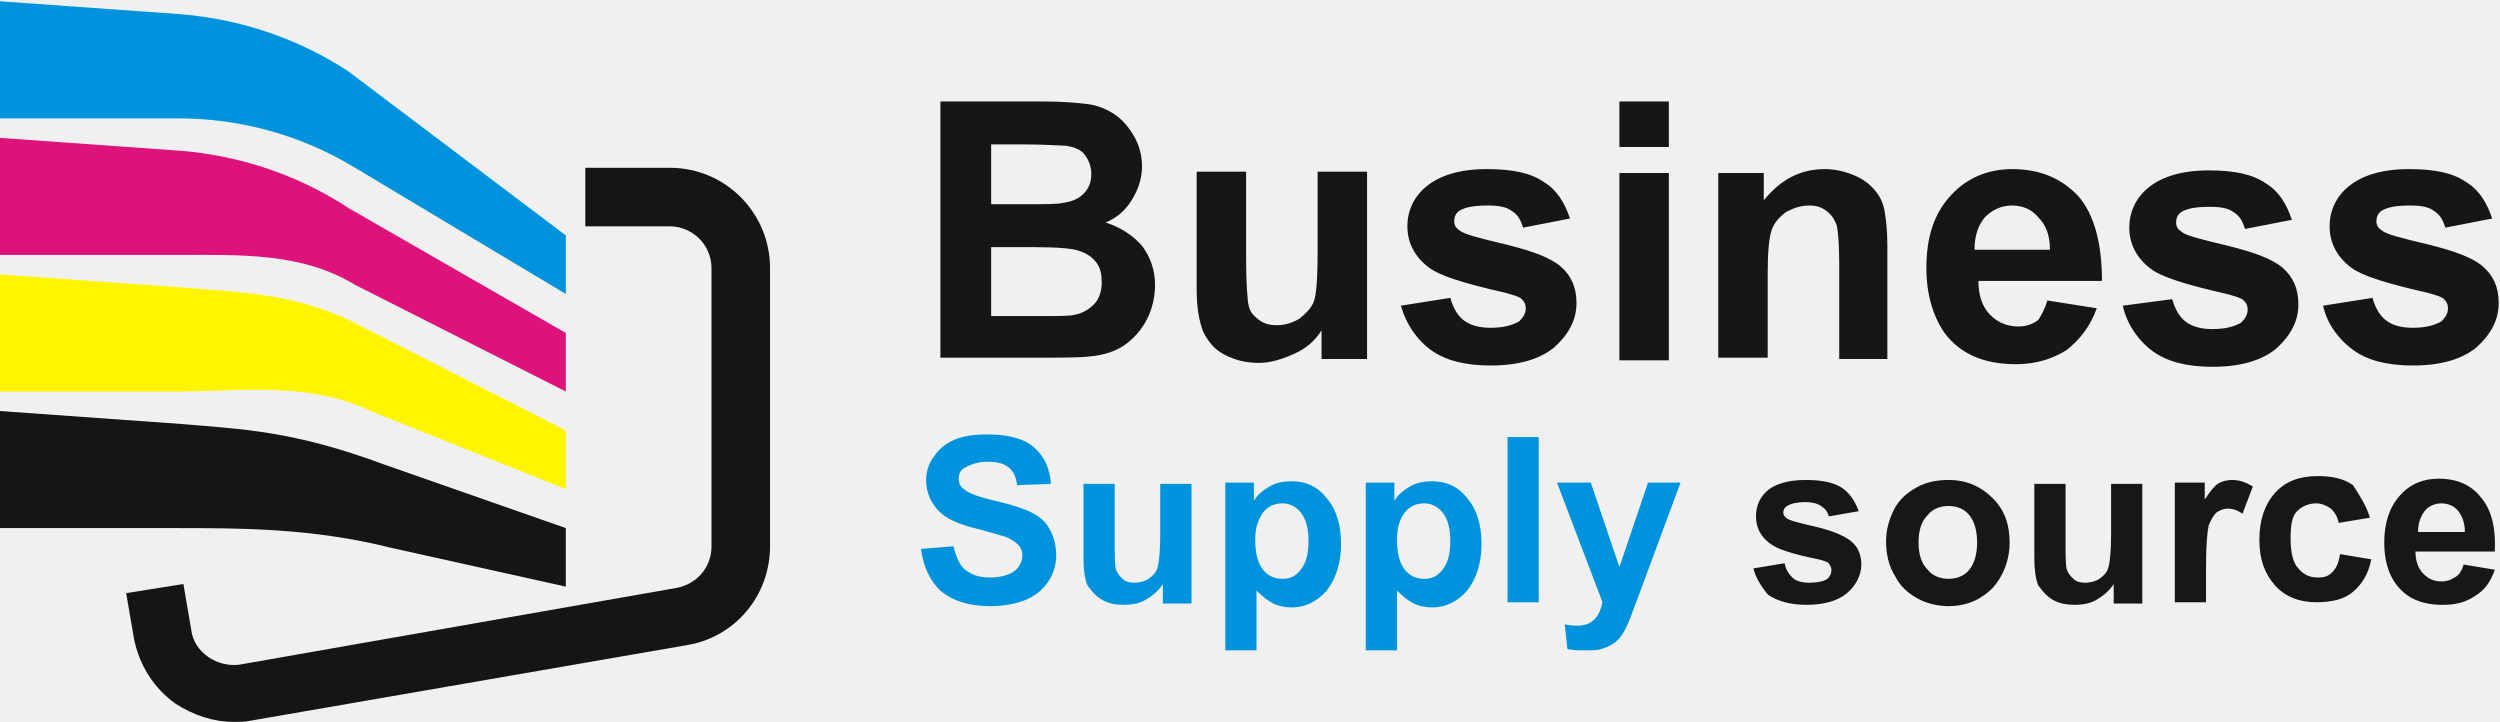
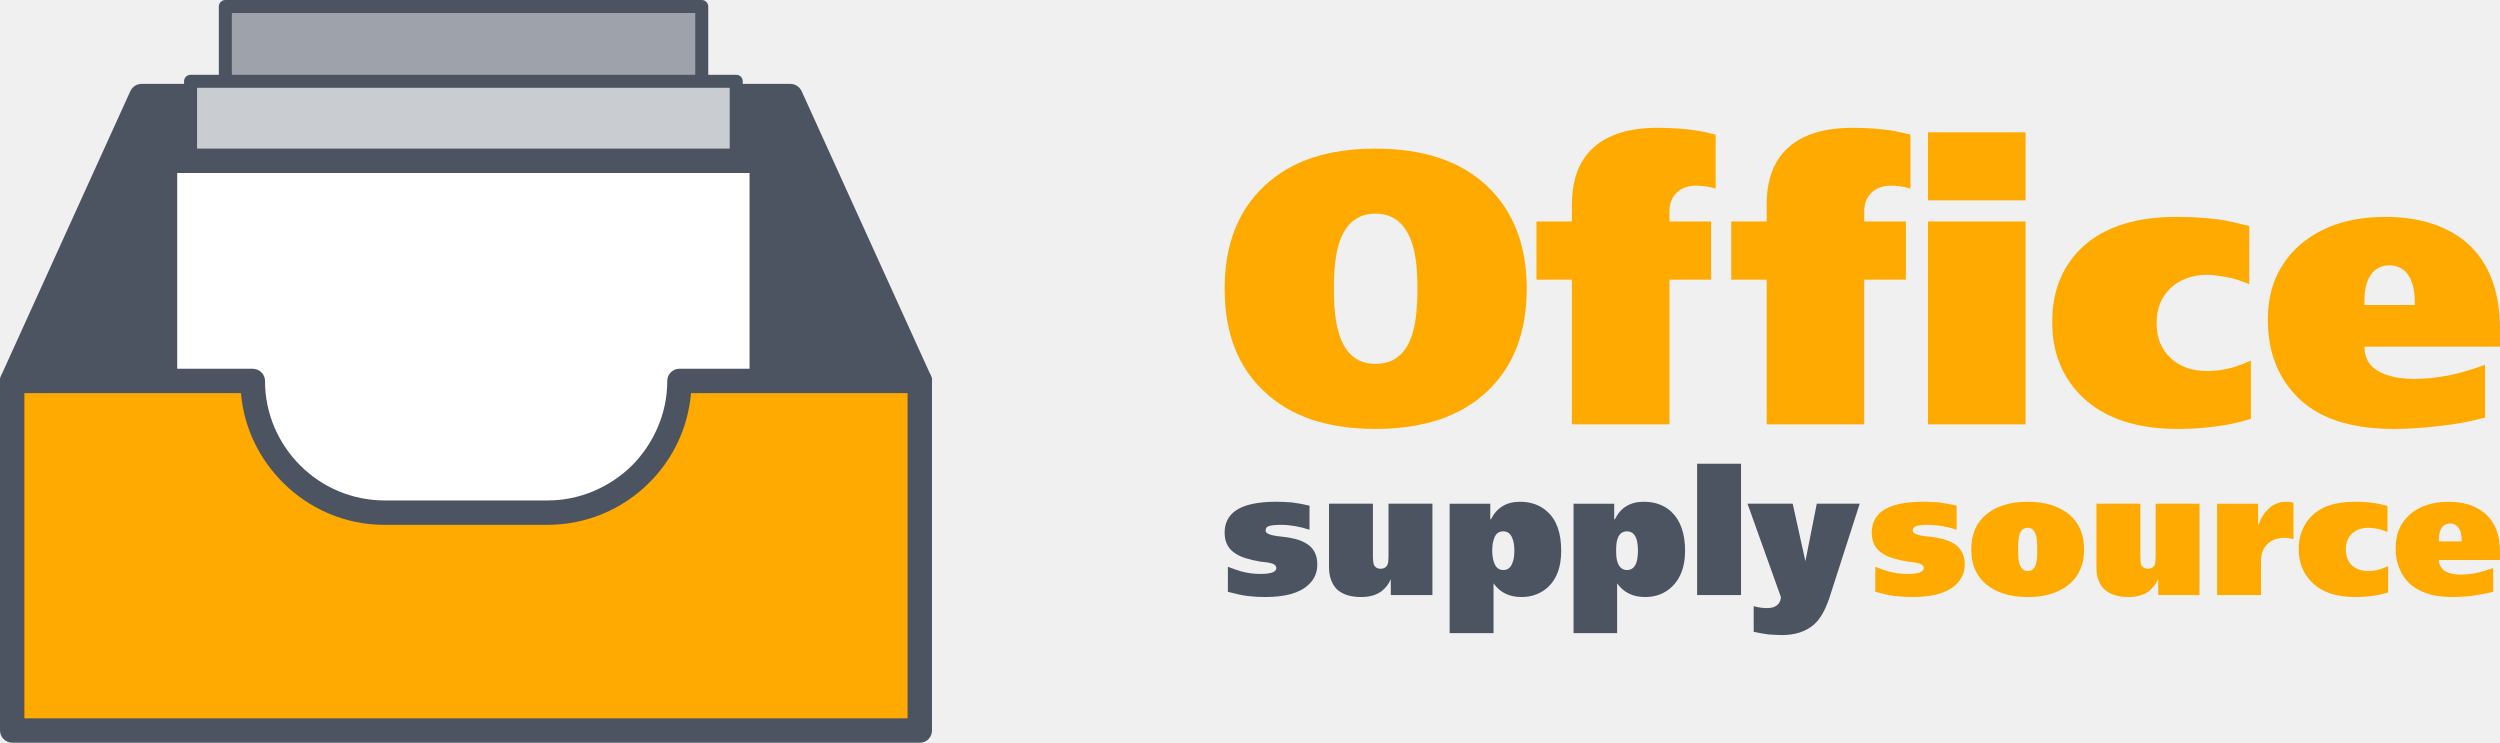
- <svg xmlns="http://www.w3.org/2000/svg" version="1" id="Слой_1" viewBox="0 0 192.2 55.5">
-   <style>.st0{fill:#151515}.st1{fill:#0093dd}.st2{fill:#dd127b}.st3{fill:#fff500}.st4{enable-background:new}.st5{fill:#161616}.st6{fill:#171717}</style>
-   <path class="st0" d="M18 55.5c-1.6 0-3.1-.5-4.5-1.4-1.7-1.2-2.8-3-3.2-5l-.6-3.5 4.4-.7.6 3.5c.1.9.6 1.6 1.3 2.1.7.5 1.6.7 2.4.6L52 45.2c1.6-.3 2.7-1.6 2.7-3.2V20.6c0-1.8-1.5-3.2-3.2-3.2H45v-4.5h6.5c4.3 0 7.7 3.5 7.7 7.7V42c0 3.8-2.7 7-6.4 7.6l-33.5 5.8c-.4.1-.9.1-1.3.1z" />
-   <path class="st1" d="M0 .1v9h13.7c4.8 0 9.5 1.3 13.6 3.8l16.2 9.7v-4.5L26.8 5.5C23 3 18.6 1.5 14 1.1L0 .1z" />
-   <path class="st2" d="M0 10.6v9h13.7c4.8 0 9.5-.2 13.6 2.3l16.2 8.2v-4.5L26.8 16c-3.8-2.5-8.2-4-12.8-4.4l-14-1z" />
-   <path class="st3" d="M0 21.1v9h13.7c4.8 0 10-.8 14.8 1.5l15 6v-4.5L28 25.2c-5-2.7-9.4-2.7-14-3.1l-14-1z" />
-   <path class="st0" d="M0 31.6v9h13.7c4.8 0 10.3 0 16.3 1.5l13.5 3v-4.5l-14-4.9c-7-2.6-10.9-2.7-15.5-3.1l-14-1z" />
-   <g class="st4">
-     <path class="st5" d="M72.2 7.8h7.9c1.6 0 2.7.1 3.5.2.8.1 1.5.4 2.1.8.6.4 1.1 1 1.5 1.7s.6 1.5.6 2.3c0 .9-.3 1.8-.8 2.6s-1.2 1.4-2 1.7c1.2.4 2.1 1 2.8 1.8.6.8 1 1.8 1 3 0 .9-.2 1.8-.6 2.6s-1 1.5-1.7 2-1.6.8-2.7.9c-.7.1-2.3.1-4.8.1h-6.7V7.8zm4 3.3v4.6h2.6c1.6 0 2.5 0 2.9-.1.7-.1 1.2-.3 1.6-.7.4-.4.6-.9.6-1.5s-.2-1.1-.5-1.5c-.3-.4-.8-.6-1.5-.7-.4 0-1.5-.1-3.4-.1h-2.3zm0 7.9v5.3h3.7c1.4 0 2.4 0 2.7-.1.6-.1 1.1-.4 1.5-.8s.6-1 .6-1.7c0-.6-.1-1.1-.4-1.5-.3-.4-.7-.7-1.3-.9-.5-.2-1.7-.3-3.6-.3h-3.2zm25.4 8.6v-2.2c-.5.8-1.2 1.4-2.1 1.8-.9.4-1.8.7-2.7.7-1 0-1.8-.2-2.6-.6-.8-.4-1.3-1-1.7-1.8-.3-.8-.5-1.8-.5-3.2v-9.1h3.8v6.6c0 2 .1 3.3.2 3.7.1.5.4.8.8 1.1.4.3.8.4 1.4.4.6 0 1.2-.2 1.7-.5.5-.4.9-.8 1.1-1.3s.3-1.8.3-3.9v-6.1h3.8v14.4h-3.5zm6.1-4.1l3.8-.6c.2.7.5 1.3 1 1.7.5.4 1.2.6 2.1.6 1 0 1.7-.2 2.2-.5.3-.3.5-.6.5-1 0-.3-.1-.5-.3-.7-.2-.2-.6-.3-1.3-.5-3.1-.7-5-1.3-5.8-1.9-1.1-.8-1.7-1.9-1.7-3.2 0-1.2.5-2.3 1.5-3.1 1-.8 2.5-1.3 4.6-1.3 2 0 3.4.3 4.4 1 1 .6 1.6 1.6 2 2.8l-3.6.7c-.2-.6-.4-1-.9-1.3-.4-.3-1-.4-1.8-.4-1 0-1.7.1-2.2.4-.3.2-.4.5-.4.8 0 .3.1.5.4.7.3.3 1.5.6 3.6 1.1 2 .5 3.4 1 4.2 1.7.8.7 1.2 1.6 1.2 2.8 0 1.3-.6 2.4-1.7 3.4-1.1.9-2.7 1.4-4.9 1.4-2 0-3.5-.4-4.6-1.2s-1.9-2-2.3-3.4zm16.8-12.2V7.8h3.8v3.5h-3.8zm0 16.3V13.3h3.8v14.4h-3.8zm20.7 0h-3.8v-7.3c0-1.6-.1-2.6-.2-3-.2-.5-.4-.8-.8-1.1-.4-.3-.8-.4-1.3-.4-.7 0-1.2.2-1.8.5-.5.4-.9.8-1.1 1.4-.2.6-.3 1.7-.3 3.3v6.5h-3.8V13.3h3.5v2.1c1.3-1.6 2.8-2.4 4.7-2.4.8 0 1.6.2 2.3.5.7.3 1.2.7 1.6 1.2s.6 1 .7 1.6c.1.6.2 1.4.2 2.6v8.7zm12.2-4.5l3.8.6c-.5 1.4-1.3 2.4-2.3 3.2-1.1.7-2.4 1.1-3.9 1.1-2.5 0-4.3-.8-5.5-2.4-.9-1.3-1.4-3-1.4-5 0-2.4.6-4.2 1.9-5.6 1.2-1.3 2.8-2 4.7-2 2.1 0 3.8.7 5.1 2.1 1.2 1.4 1.8 3.6 1.8 6.5h-9.5c0 1.1.3 2 .9 2.6.6.6 1.3.9 2.2.9.6 0 1.1-.2 1.5-.5.2-.3.5-.8.7-1.5zm.2-3.9c0-1.1-.3-1.9-.9-2.5-.5-.6-1.2-.9-2-.9s-1.5.3-2.1.9c-.5.6-.8 1.4-.8 2.5h5.8zm5.6 4.3l3.8-.5c.2.7.5 1.3 1 1.7.5.4 1.2.6 2.1.6 1 0 1.7-.2 2.2-.5.3-.3.5-.6.5-1 0-.3-.1-.5-.3-.7-.2-.2-.6-.3-1.3-.5-3.1-.7-5-1.3-5.8-1.9-1.1-.8-1.7-1.9-1.7-3.2 0-1.2.5-2.3 1.5-3.1 1-.8 2.5-1.3 4.6-1.3 2 0 3.4.3 4.4 1 1 .6 1.6 1.6 2 2.8l-3.6.7c-.2-.6-.4-1-.9-1.3-.4-.3-1-.4-1.8-.4-1 0-1.7.1-2.2.4-.3.2-.4.5-.4.8 0 .3.1.5.4.7.3.3 1.5.6 3.6 1.1 2 .5 3.4 1 4.2 1.7.8.7 1.2 1.6 1.2 2.8 0 1.3-.6 2.4-1.7 3.4-1.1.9-2.7 1.4-4.9 1.4-2 0-3.5-.4-4.6-1.2s-2-2.1-2.3-3.5zm15.4 0l3.8-.6c.2.7.5 1.3 1 1.7.5.4 1.2.6 2.1.6 1 0 1.7-.2 2.2-.5.3-.3.5-.6.5-1 0-.3-.1-.5-.3-.7-.2-.2-.6-.3-1.3-.5-3.1-.7-5-1.3-5.8-1.9-1.1-.8-1.7-1.9-1.7-3.2 0-1.2.5-2.3 1.5-3.1 1-.8 2.5-1.3 4.6-1.3 2 0 3.4.3 4.4 1 1 .6 1.6 1.6 2 2.8l-3.6.7c-.2-.6-.4-1-.9-1.3-.4-.3-1-.4-1.8-.4-1 0-1.7.1-2.2.4-.3.2-.4.5-.4.8 0 .3.1.5.4.7.3.3 1.5.6 3.6 1.1 2 .5 3.4 1 4.2 1.7.8.7 1.2 1.6 1.2 2.8 0 1.3-.6 2.4-1.7 3.4-1.1.9-2.7 1.4-4.9 1.4-2 0-3.5-.4-4.6-1.2s-2-2-2.3-3.4z" />
-   </g>
-   <g class="st4">
-     <path class="st1" d="M70.8 42.2l2.5-.2c.2.8.5 1.5.9 1.8.5.4 1.1.6 1.9.6.8 0 1.5-.2 1.9-.5.4-.3.6-.8.6-1.2 0-.3-.1-.6-.3-.8-.2-.2-.5-.4-.9-.6-.3-.1-1-.3-2.1-.6-1.3-.3-2.3-.7-2.9-1.2-.8-.7-1.2-1.6-1.2-2.6 0-.6.2-1.3.6-1.8.4-.6.9-1 1.6-1.3s1.5-.4 2.5-.4c1.6 0 2.8.3 3.6 1 .8.7 1.2 1.6 1.3 2.8l-2.6.1c-.1-.7-.3-1.1-.7-1.4-.4-.3-.9-.4-1.6-.4-.7 0-1.3.2-1.8.5-.3.2-.4.5-.4.8 0 .3.1.6.4.8.3.3 1.1.6 2.4.9 1.3.3 2.2.6 2.8.9.6.3 1.1.7 1.4 1.3.3.5.5 1.2.5 2 0 .7-.2 1.4-.6 2-.4.6-1 1.1-1.7 1.4s-1.7.5-2.8.5c-1.6 0-2.8-.4-3.7-1.1-.9-.8-1.4-1.9-1.6-3.3zm18.6 4.1v-1.4c-.3.5-.8.9-1.3 1.2-.5.3-1.1.4-1.7.4-.6 0-1.2-.1-1.7-.4-.5-.3-.8-.7-1.1-1.1-.2-.5-.3-1.2-.3-2v-5.8h2.4v4.2c0 1.3 0 2.1.1 2.4.1.3.3.5.5.7s.5.3.9.3.8-.1 1.1-.3c.3-.2.6-.5.7-.9s.2-1.2.2-2.5v-3.9h2.4v9.2h-2.2zm4.7-9.2h2.3v1.4c.3-.5.7-.8 1.2-1.1s1.1-.4 1.7-.4c1.1 0 2 .4 2.7 1.3.7.8 1.1 2 1.1 3.5s-.4 2.7-1.1 3.6c-.8.9-1.7 1.3-2.7 1.3-.5 0-1-.1-1.4-.3-.4-.2-.8-.5-1.3-1V50h-2.4V37.1zm2.4 4.4c0 1 .2 1.8.6 2.3.4.5.9.7 1.5.7s1-.2 1.4-.7c.4-.5.6-1.2.6-2.2 0-1-.2-1.7-.6-2.2-.4-.5-.9-.7-1.4-.7-.6 0-1.1.2-1.5.7-.4.6-.6 1.2-.6 2.1zm8.4-4.4h2.3v1.4c.3-.5.7-.8 1.2-1.1.5-.3 1.1-.4 1.7-.4 1.1 0 2 .4 2.7 1.3.7.8 1.1 2 1.1 3.5s-.4 2.7-1.1 3.6c-.8.9-1.7 1.3-2.7 1.3-.5 0-1-.1-1.4-.3-.4-.2-.8-.5-1.3-1V50H105V37.1zm2.5 4.4c0 1 .2 1.8.6 2.3.4.5.9.7 1.5.7s1-.2 1.4-.7c.4-.5.6-1.2.6-2.2 0-1-.2-1.7-.6-2.2s-.9-.7-1.4-.7c-.6 0-1.1.2-1.5.7s-.6 1.2-.6 2.1zm8.5 4.8V33.6h2.4v12.7h-2.4zm3.8-9.2h2.6l2.2 6.5 2.2-6.5h2.5l-3.3 8.9-.6 1.6c-.2.5-.4.9-.6 1.2-.2.3-.4.5-.7.7-.3.2-.6.3-.9.4s-.8.1-1.2.1c-.5 0-.9 0-1.4-.1l-.2-1.9c.4.1.7.1 1 .1.6 0 1-.2 1.3-.5.3-.3.5-.8.6-1.3l-3.5-9.2z" />
-     <path class="st6" d="M134.8 43.7l2.4-.4c.1.5.3.8.6 1.1s.8.4 1.3.4c.6 0 1.1-.1 1.4-.3.2-.2.3-.4.3-.7 0-.2-.1-.3-.2-.5-.1-.1-.4-.2-.8-.3-2-.4-3.2-.8-3.7-1.2-.7-.5-1.1-1.2-1.1-2.1 0-.8.3-1.5.9-2s1.6-.8 2.9-.8c1.3 0 2.2.2 2.8.6.6.4 1 1 1.3 1.8l-2.3.4c-.1-.4-.3-.6-.6-.8-.3-.2-.7-.3-1.2-.3-.6 0-1.1.1-1.4.3-.2.1-.3.3-.3.5s.1.3.2.4c.2.2 1 .4 2.3.7 1.3.3 2.2.7 2.7 1.1.5.4.8 1 .8 1.8s-.4 1.6-1.1 2.2-1.8.9-3.1.9-2.3-.3-3-.8c-.4-.5-.9-1.2-1.1-2zm10.2-2.1c0-.8.2-1.6.6-2.4s1-1.3 1.7-1.7 1.5-.6 2.5-.6c1.4 0 2.5.5 3.4 1.4.9.9 1.3 2 1.3 3.4s-.5 2.6-1.3 3.5c-.9.9-2 1.4-3.4 1.4-.8 0-1.7-.2-2.4-.6s-1.3-.9-1.7-1.7c-.5-.8-.7-1.7-.7-2.7zm2.5.1c0 .9.2 1.6.7 2.1.4.5 1 .7 1.6.7s1.2-.2 1.6-.7c.4-.5.6-1.2.6-2.1 0-.9-.2-1.6-.6-2.1-.4-.5-1-.7-1.6-.7s-1.2.2-1.6.7c-.5.5-.7 1.2-.7 2.1zm15 4.6v-1.4c-.3.5-.8.9-1.3 1.2-.5.3-1.1.4-1.7.4-.6 0-1.2-.1-1.7-.4-.5-.3-.8-.7-1.1-1.1-.2-.5-.3-1.2-.3-2v-5.8h2.4v4.2c0 1.3 0 2.1.1 2.4s.3.5.5.7.5.3.9.3.8-.1 1.1-.3.6-.5.7-.9c.1-.3.2-1.2.2-2.5v-3.9h2.4v9.2h-2.2zm7.1 0h-2.4v-9.2h2.3v1.3c.4-.6.7-1 1-1.2.3-.2.7-.3 1.1-.3.6 0 1.1.2 1.6.5l-.8 2.1c-.4-.3-.8-.4-1.1-.4-.3 0-.6.1-.9.3-.2.2-.4.5-.6 1-.1.5-.2 1.5-.2 3.1v2.8zm12.6-6.5l-2.4.4c-.1-.5-.3-.8-.6-1.1-.3-.2-.7-.4-1.1-.4-.6 0-1.1.2-1.5.6-.4.4-.5 1.1-.5 2.1 0 1.1.2 1.9.6 2.3.4.5.9.7 1.5.7.5 0 .8-.1 1.1-.4.3-.3.5-.7.6-1.4l2.4.4c-.2 1.1-.7 1.9-1.4 2.5-.7.6-1.7.8-2.8.8-1.3 0-2.4-.4-3.2-1.3-.8-.9-1.2-2-1.2-3.5s.4-2.7 1.2-3.6 1.9-1.3 3.3-1.3c1.1 0 2 .2 2.7.7.5.8 1 1.5 1.3 2.5zm7.2 3.6l2.4.4c-.3.9-.8 1.6-1.5 2-.7.5-1.5.7-2.5.7-1.6 0-2.8-.5-3.6-1.6-.6-.8-.9-1.9-.9-3.2 0-1.5.4-2.7 1.2-3.6.8-.9 1.8-1.3 3-1.3 1.4 0 2.5.5 3.2 1.4.8.9 1.2 2.3 1.1 4.2h-6.1c0 .7.2 1.3.6 1.7s.8.6 1.4.6c.4 0 .7-.1 1-.3.4-.2.6-.6.7-1zm.1-2.5c0-.7-.2-1.2-.5-1.6-.3-.4-.8-.6-1.3-.6s-1 .2-1.3.6c-.3.4-.5.9-.5 1.6h3.6z" />
-   </g>
+ <svg xmlns="http://www.w3.org/2000/svg" id="Слой_1" viewBox="0 0 217.928 64.743">
+   <style>.st0{fill:#4c5461}.st0,.st1,.st2,.st3,.st4{fill-rule:evenodd;clip-rule:evenodd}.st1{fill:#9ea3ab}.st2{fill:#c9ccd1}.st3{fill:#fa0}.st4{fill:#fff}.st5{fill:#4c5461}</style>
+   <path class="st0" d="M12.331 7.313h56.58c.397 0 .794.255.964.624l11.282 24.831c.142.34.113.709-.085 1.049L67.465 53.688a1.05 1.05 0 0 1-.879.454l-43.115-.454a.976.976 0 0 1-.765-.255L.369 34.016a1.128 1.128 0 0 1-.283-1.247L11.339 7.994c.17-.397.538-.681.992-.681z" />
+   <path class="st1" d="M19.446.454h41.783v6.917H19.446z" />
+   <path class="st2" d="M16.299 7.087h48.076v6.945H16.299z" />
+   <path class="st0" d="M114.831 49.209c0 .709-.255 1.304-.794 1.786-.765.709-2.013 1.049-3.77 1.049-.454 0-.964-.028-1.474-.085s-1.106-.198-1.757-.369v-2.183c.425.17.85.312 1.247.425a6.232 6.232 0 0 0 1.587.198c.935 0 1.389-.17 1.389-.51 0-.255-.227-.397-.709-.482-.255-.028-.482-.057-.709-.085-.992-.17-1.701-.397-2.154-.709-.624-.397-.935-.992-.935-1.814 0-.822.312-1.446.935-1.899.737-.539 1.956-.794 3.6-.794.425 0 .85.028 1.304.057.454.057.964.142 1.559.283v2.098c-.879-.283-1.701-.425-2.494-.425-.397 0-.737.028-.964.085-.255.057-.369.198-.369.425 0 .255.454.425 1.332.51.879.085 1.587.255 2.041.51.767.37 1.135 1.022 1.135 1.929zm10.035 2.665h-3.628v-1.389a2.615 2.615 0 0 1-.765 1.02c-.482.369-1.077.539-1.843.539-.907 0-1.587-.227-2.069-.652-.454-.454-.709-1.106-.709-1.928v-5.556h3.827V48.5c0 .34.028.567.085.709.085.227.283.369.595.369.283 0 .51-.142.595-.369.057-.142.085-.369.085-.709v-4.592h3.827v7.966zm11.225-3.855c0 1.361-.368 2.409-1.106 3.118-.624.595-1.417.907-2.353.907-1.077 0-1.871-.397-2.438-1.191v4.337h-3.827V43.909h3.543v1.361h.057c.51-1.02 1.361-1.531 2.523-1.531.964 0 1.757.283 2.381.85.823.737 1.22 1.871 1.22 3.43zm-4.082-.028c0-.425-.057-.794-.17-1.049-.142-.425-.425-.624-.794-.624-.397 0-.652.198-.794.595-.113.283-.17.624-.17 1.077 0 .454.057.794.17 1.077.142.397.397.624.794.624.368 0 .652-.198.794-.624.114-.254.17-.623.17-1.076zm14.882.028c0 1.361-.397 2.409-1.134 3.118-.624.595-1.389.907-2.353.907-1.049 0-1.871-.397-2.438-1.191v4.337h-3.798V43.909h3.543v1.361h.057c.51-1.02 1.332-1.531 2.523-1.531.964 0 1.757.283 2.381.85.794.737 1.219 1.871 1.219 3.43zm-4.11-.028c0-.425-.057-.794-.142-1.049-.17-.425-.425-.624-.822-.624-.368 0-.652.198-.794.595-.113.283-.142.624-.142 1.077 0 .454.028.794.142 1.077.142.397.425.624.794.624.397 0 .652-.198.822-.624.085-.254.142-.623.142-1.076zm5.159-7.569h3.827v11.452h-3.827zm14.173 3.487l-2.665 8.277c-.34.992-.765 1.757-1.304 2.239-.709.624-1.644.935-2.806.935-.368 0-.765-.028-1.191-.057a14.905 14.905 0 0 1-1.276-.227v-2.239c.369.113.765.17 1.162.17s.68-.085.879-.255a.862.862 0 0 0 .283-.425l.057-.255-2.92-8.164h3.94l1.106 5.017.992-5.017h3.743z" />
+   <path class="st3" d="M171.269 49.209c0 .709-.283 1.304-.794 1.786-.794.709-2.041 1.049-3.77 1.049-.482 0-.964-.028-1.502-.085-.51-.057-1.077-.198-1.729-.369v-2.183c.397.17.822.312 1.219.425a6.232 6.232 0 0 0 1.587.198c.935 0 1.417-.17 1.417-.51 0-.255-.255-.397-.737-.482l-.68-.085c-.992-.17-1.729-.397-2.183-.709-.624-.397-.935-.992-.935-1.814 0-.822.312-1.446.935-1.899.765-.539 1.956-.794 3.6-.794.425 0 .879.028 1.304.057.454.057.964.142 1.559.283v2.098a7.963 7.963 0 0 0-2.494-.425 4.47 4.47 0 0 0-.964.085c-.227.057-.368.198-.368.425 0 .255.454.425 1.361.51.879.085 1.559.255 2.041.51.736.37 1.133 1.022 1.133 1.929zm10.403-1.303c0 1.276-.425 2.296-1.304 3.033-.907.737-2.098 1.106-3.6 1.106-1.531 0-2.721-.369-3.628-1.106-.879-.737-1.304-1.757-1.304-3.033 0-1.304.425-2.324 1.304-3.061.907-.737 2.098-1.106 3.628-1.106 1.502 0 2.693.369 3.6 1.106.879.736 1.304 1.757 1.304 3.061zm-4.081 0c0-.595-.028-1.02-.113-1.247-.113-.425-.369-.652-.709-.652-.369 0-.624.198-.737.624-.085.255-.113.652-.113 1.276 0 .567.028.992.113 1.219.113.425.368.652.737.652.34 0 .595-.198.709-.624.084-.256.113-.653.113-1.248zm14.144 3.968h-3.6v-1.389a3.313 3.313 0 0 1-.765 1.02c-.482.369-1.106.539-1.843.539-.907 0-1.587-.227-2.069-.652-.482-.454-.709-1.106-.709-1.928v-5.556h3.827V48.5c0 .34.028.567.057.709a.631.631 0 0 0 .595.369c.312 0 .51-.142.624-.369.028-.142.057-.369.057-.709v-4.592h3.827v7.966zm8.193-4.876c-.113-.028-.227-.057-.397-.085-.17-.028-.312-.028-.397-.028-.595 0-1.106.17-1.474.539-.397.369-.567.879-.567 1.559v2.891h-3.827v-7.965h3.572v1.814h.057c.17-.539.454-.992.85-1.361.425-.425.964-.624 1.559-.624.17 0 .397.028.624.085v3.175zm8.248 4.649a8.794 8.794 0 0 1-1.446.312c-.454.057-.935.085-1.417.085-1.616 0-2.863-.397-3.742-1.247-.794-.765-1.191-1.729-1.191-2.948 0-1.077.34-1.984.964-2.693.85-.964 2.154-1.417 3.912-1.417.624 0 1.162.028 1.672.113.283.028.68.113 1.191.255v2.268a4.103 4.103 0 0 0-.907-.283 4.158 4.158 0 0 0-.737-.085c-.595 0-1.077.17-1.446.51s-.539.794-.539 1.389c0 .567.17 1.02.51 1.361.369.34.85.51 1.446.51.255 0 .51-.028.765-.085.255-.057.567-.17.964-.34v2.295zm9.752-2.834h-5.329c0 .34.142.624.369.85.34.283.879.425 1.587.425.482 0 .907-.057 1.304-.142.425-.085.907-.227 1.474-.425v2.069c-.567.142-1.162.255-1.786.34a13.72 13.72 0 0 1-1.786.113c-1.843 0-3.175-.51-4.025-1.502-.595-.737-.907-1.672-.907-2.778 0-1.219.425-2.211 1.276-2.948.85-.709 1.956-1.077 3.317-1.077 1.219 0 2.211.283 2.976.85 1.02.737 1.531 1.928 1.531 3.543v.682zm-3.345-1.616v-.142c0-.51-.113-.879-.34-1.134a.822.822 0 0 0-.652-.283.892.892 0 0 0-.595.198c-.255.227-.397.652-.397 1.219v.142h1.984zm-81.496-22.025c0 3.798-1.162 6.803-3.458 8.957-2.324 2.183-5.556 3.26-9.723 3.26-4.167 0-7.398-1.077-9.694-3.26-2.324-2.154-3.458-5.159-3.458-8.957s1.134-6.775 3.458-8.957c2.296-2.183 5.528-3.26 9.694-3.26 4.167 0 7.398 1.077 9.723 3.26 2.295 2.182 3.458 5.158 3.458 8.957zm-9.525 0c0-1.786-.17-3.175-.539-4.167-.595-1.587-1.616-2.381-3.118-2.381-1.502 0-2.523.794-3.09 2.324-.369.992-.539 2.409-.539 4.224 0 1.814.17 3.203.539 4.195.567 1.587 1.616 2.353 3.09 2.353 1.502 0 2.551-.765 3.118-2.324.369-.993.539-2.382.539-4.224zm25.994-8.731a5.622 5.622 0 0 0-1.701-.255c-.737 0-1.304.227-1.701.624-.425.397-.624.935-.624 1.587v.907h3.628v5.074h-3.628v12.614h-8.504V24.378h-3.09v-5.074h3.09V17.83c0-1.672.368-3.033 1.077-4.054 1.219-1.757 3.345-2.636 6.406-2.636 1.191 0 2.296.085 3.317.227.567.085 1.134.227 1.729.369v4.705zm16.979 0a5.622 5.622 0 0 0-1.701-.255c-.737 0-1.304.227-1.701.624-.425.397-.624.935-.624 1.587v.907h3.628v5.074h-3.628v12.614h-8.504V24.378h-3.09v-5.074h3.09V17.83c0-1.672.368-3.033 1.077-4.054 1.219-1.757 3.373-2.636 6.435-2.636 1.162 0 2.268.085 3.288.227.567.085 1.134.227 1.729.369v4.705zm10.035 1.02h-8.504v-5.924h8.504v5.924zm0 19.531h-8.504V19.304h8.504v17.688zm19.644-.482c-1.049.34-2.126.539-3.175.68a23.956 23.956 0 0 1-3.203.198c-3.572 0-6.35-.907-8.277-2.75-1.786-1.701-2.665-3.883-2.665-6.605 0-2.381.709-4.394 2.154-6.009 1.899-2.069 4.791-3.118 8.674-3.118 1.389 0 2.608.085 3.713.227.624.085 1.502.283 2.636.567v5.074c-.68-.283-1.332-.51-2.013-.624-.652-.113-1.191-.198-1.616-.198-1.332 0-2.381.397-3.203 1.134-.822.765-1.247 1.786-1.247 3.09 0 1.247.397 2.239 1.191 3.005s1.871 1.162 3.203 1.162c.539 0 1.106-.057 1.672-.17.595-.113 1.304-.369 2.154-.737v5.074zm21.714-6.293h-11.82c0 .765.255 1.389.794 1.843.765.624 1.928.964 3.515.964 1.077 0 2.041-.113 2.948-.283s1.984-.482 3.26-.935v4.592c-1.247.34-2.58.595-3.997.737-1.417.17-2.75.255-3.969.255-4.11 0-7.087-1.106-8.929-3.373-1.361-1.644-2.041-3.685-2.041-6.18 0-2.721.964-4.876 2.835-6.52 1.899-1.616 4.365-2.409 7.398-2.409 2.693 0 4.904.624 6.633 1.871 2.239 1.672 3.373 4.309 3.373 7.909v1.529zm-7.427-3.628v-.283c0-1.134-.255-1.984-.737-2.551-.397-.425-.879-.624-1.474-.624-.51 0-.935.142-1.304.454-.595.539-.879 1.417-.879 2.665v.34h4.394z" />
+   <path class="st4" d="M14.4 14.032h52.072v33.364H14.4z" />
+   <path class="st3" d="M1.077 63.666h79.115V33.194H59.216v.028c0 6.293-5.159 11.452-11.48 11.452h-14.23c-6.321 0-11.48-5.159-11.48-11.452v-.028H1.077v30.472z" />
+   <path class="st5" d="M60.605 6.52V1.134H20.211V6.52h40.394zM2.126 62.617h76.989V34.271H60.236a12.472 12.472 0 0 1-3.628 7.795 12.534 12.534 0 0 1-8.872 3.685h-14.23c-3.458 0-6.576-1.417-8.844-3.685-2.041-2.041-3.402-4.762-3.657-7.795H2.126v28.346zm63.213-30.472V15.08h-49.89v17.065h6.576c.595 0 1.077.482 1.077 1.049v.028c0 2.835 1.162 5.443 3.061 7.342a10.395 10.395 0 0 0 7.342 3.061h14.23c2.863 0 5.471-1.191 7.37-3.061 1.871-1.899 3.061-4.507 3.061-7.342v-.028c0-.567.482-1.049 1.049-1.049h6.124zm-52.016 0V14.032c0-.595.482-1.077 1.077-1.077h1.644V7.087c0-.312.255-.567.567-.567h2.466V.567c0-.312.255-.567.567-.567h41.528c.312 0 .567.255.567.567V6.52h2.438c.34 0 .567.255.567.567v5.868h1.672c.595 0 1.049.482 1.049 1.077v18.113h12.728c.595 0 1.049.482 1.049 1.049v30.472c0 .595-.454 1.077-1.049 1.077H1.077A1.077 1.077 0 0 1 0 63.666V33.194c0-.567.482-1.049 1.077-1.049h12.246zm3.855-19.191h46.431v-5.3H17.178v5.3z" />
</svg>
